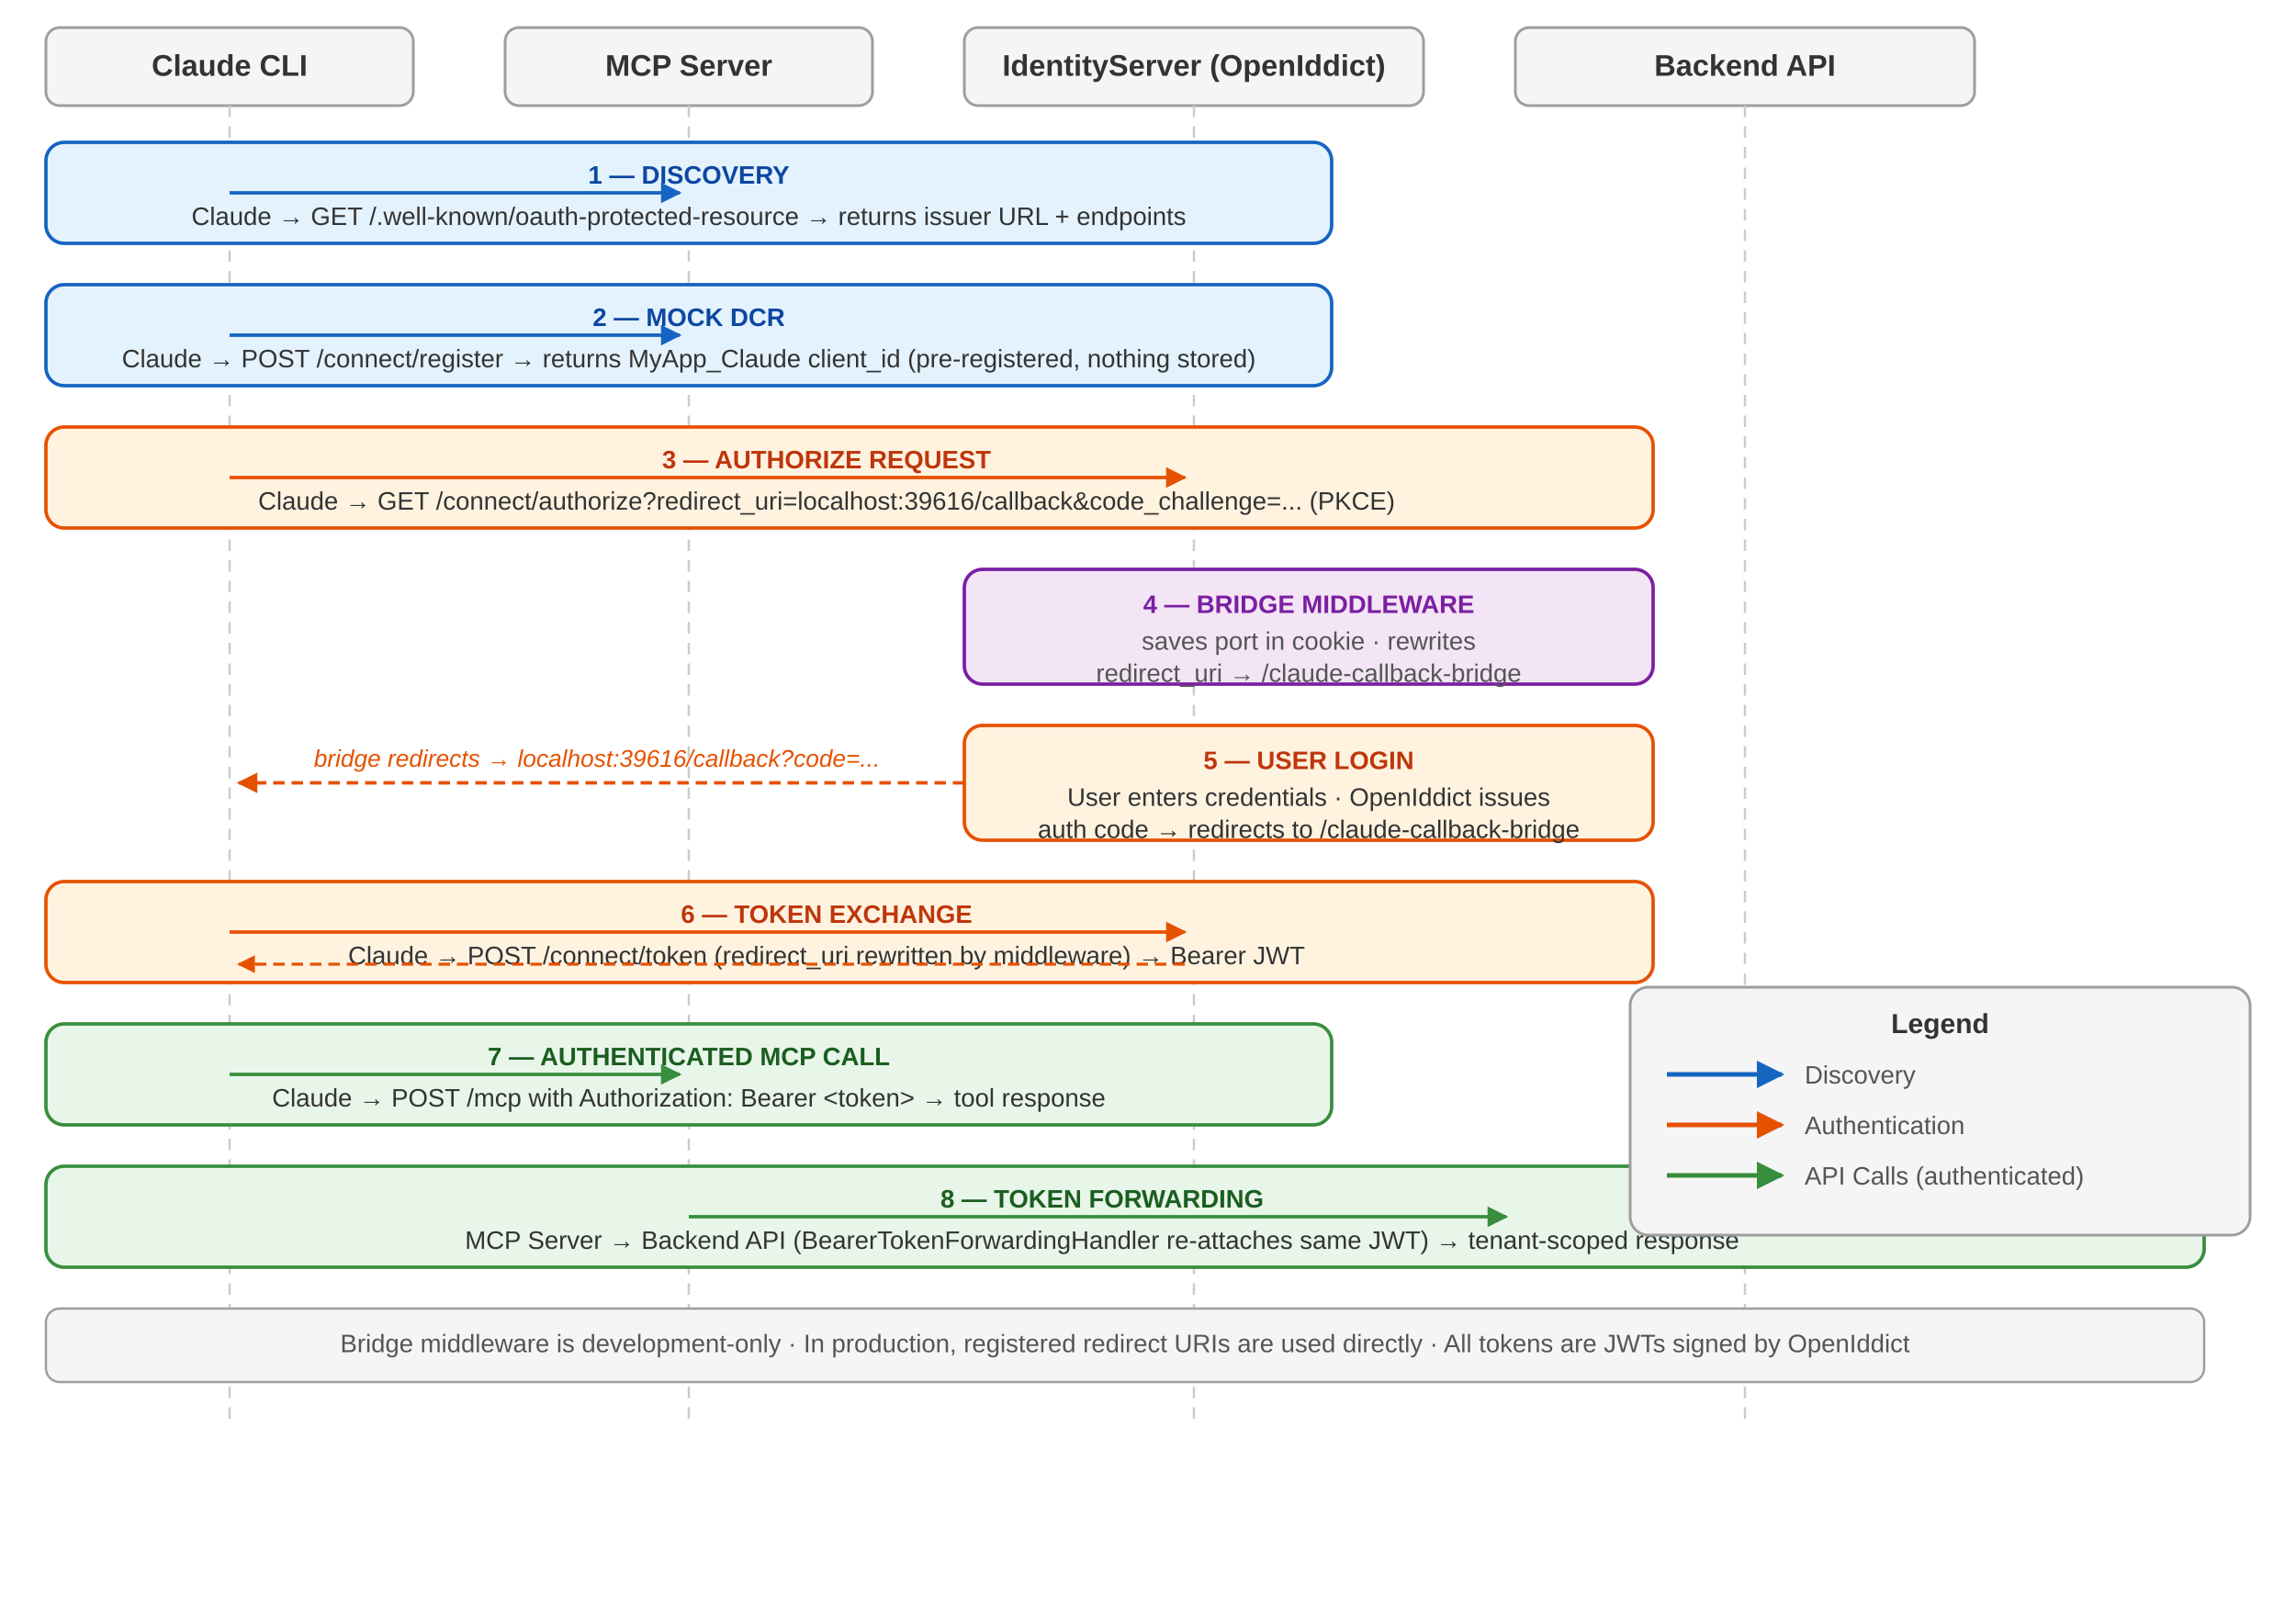
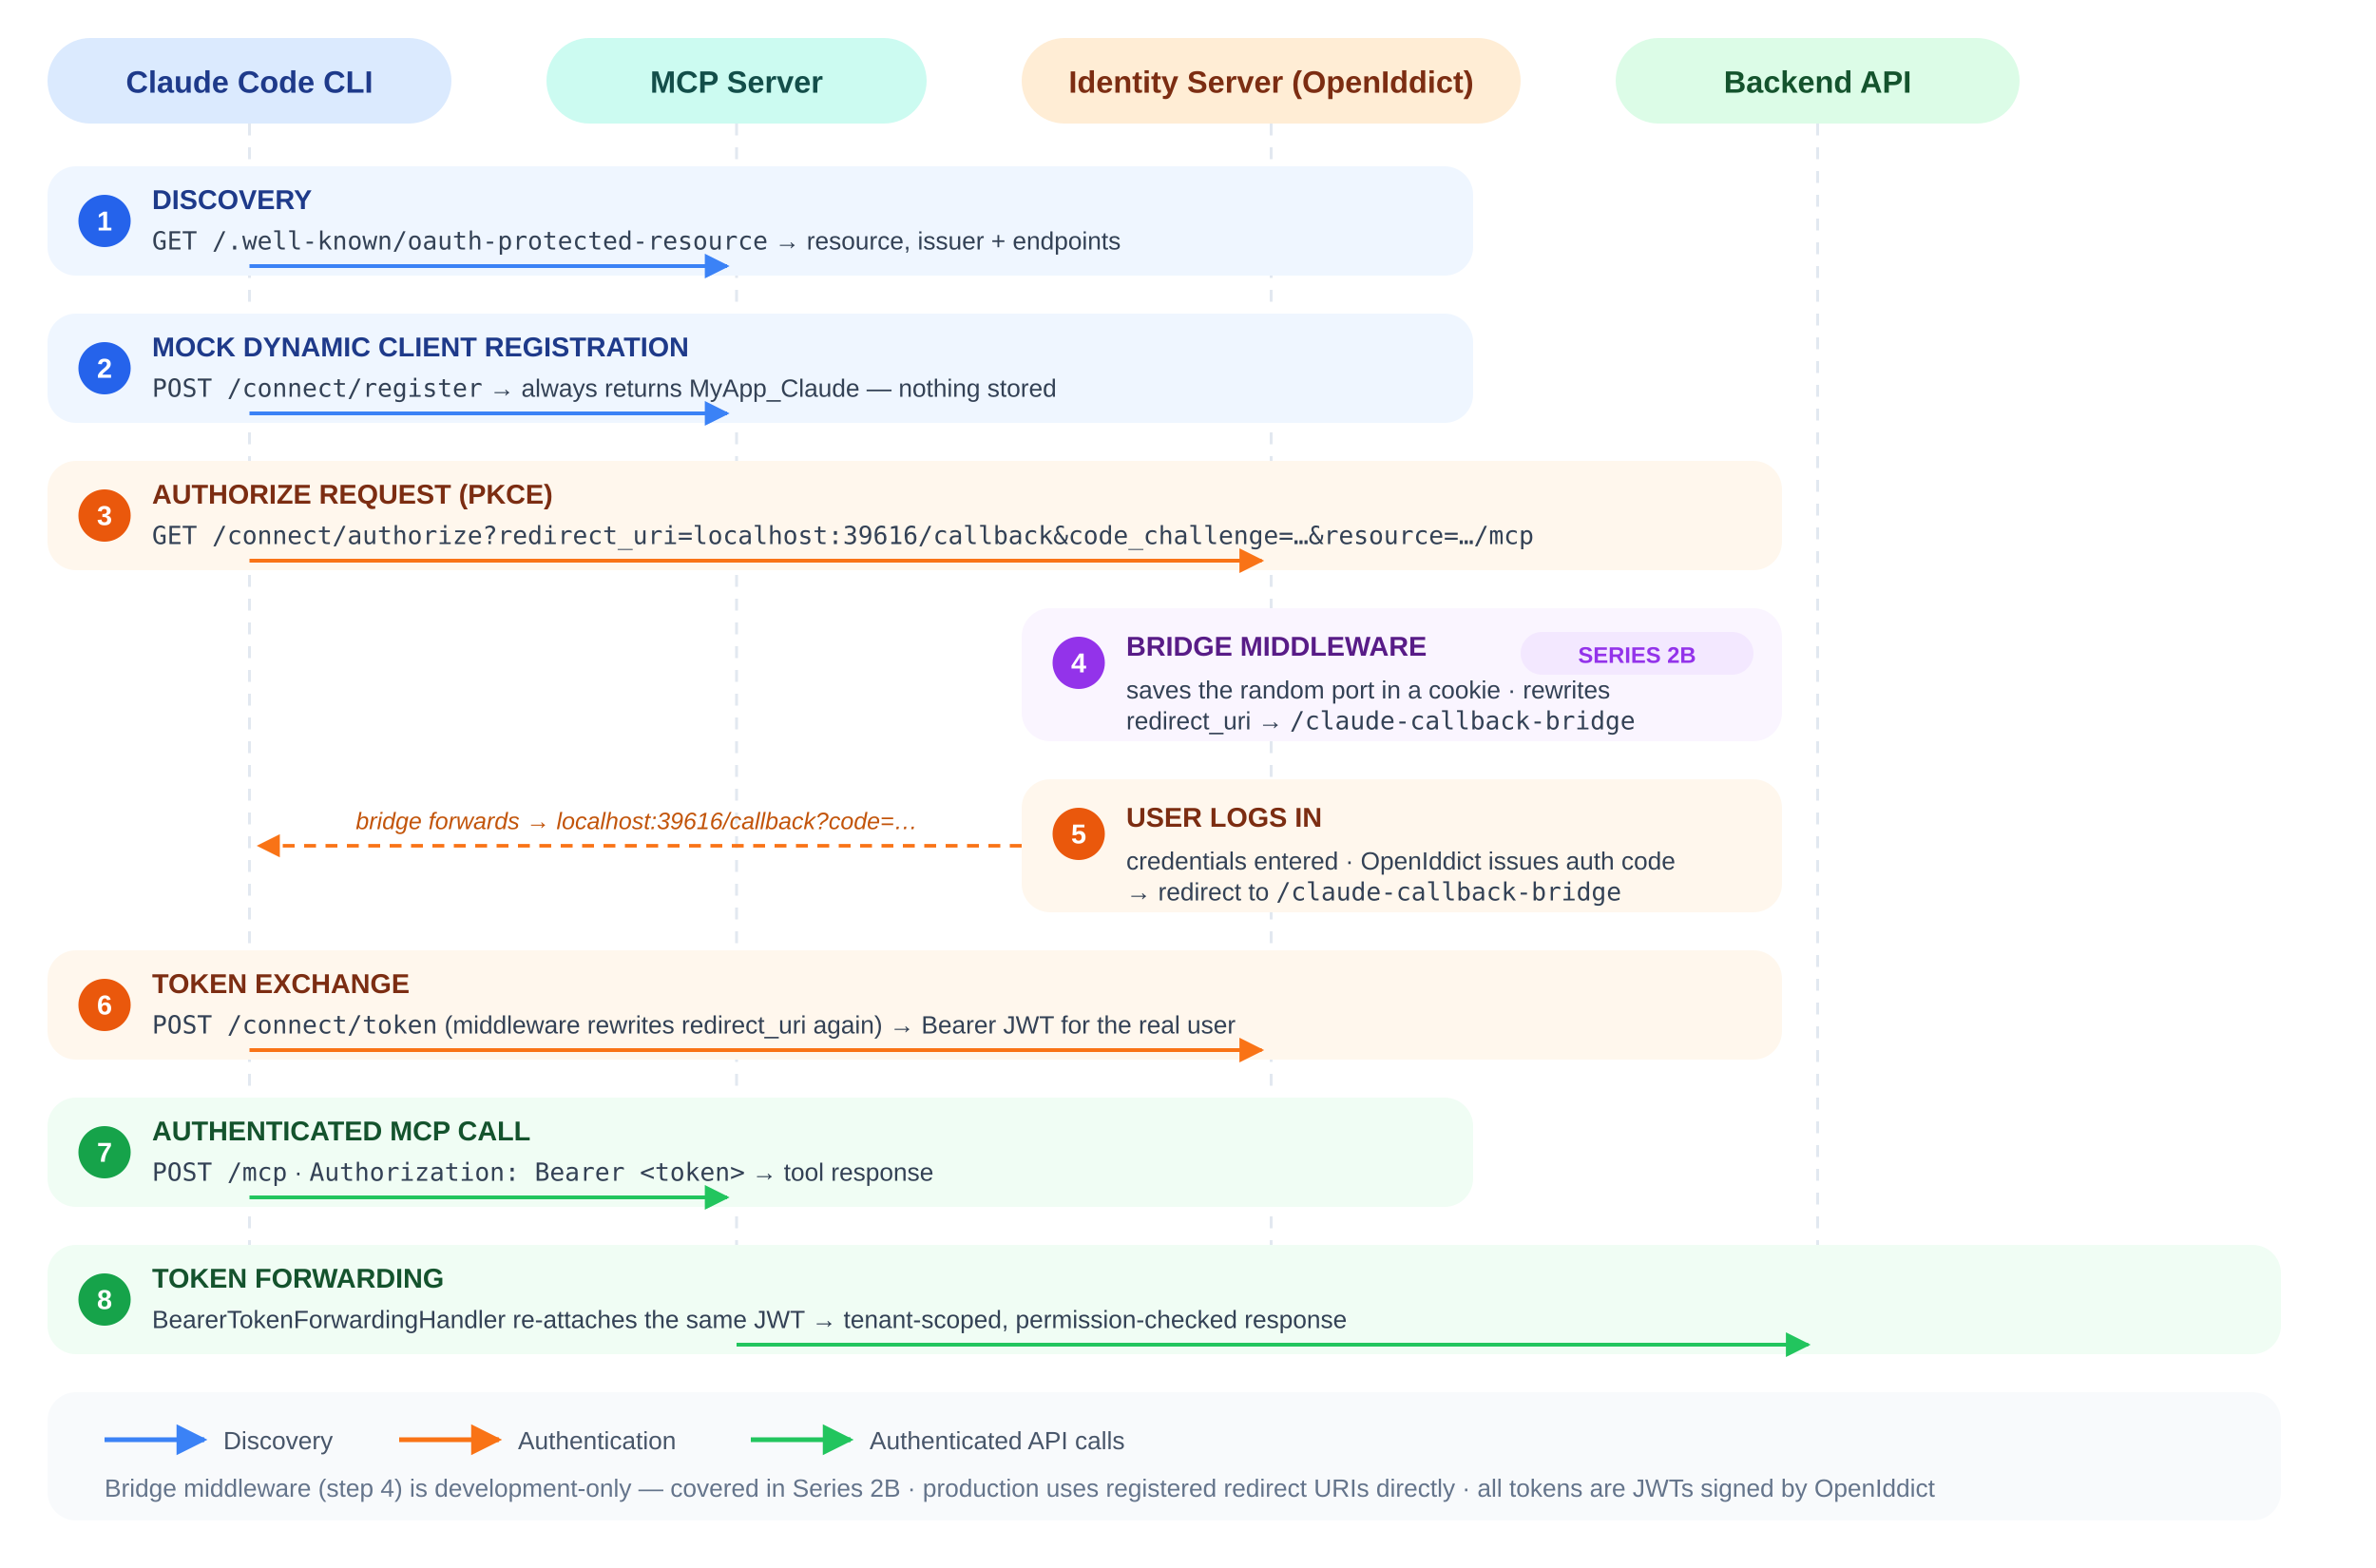
- <svg xmlns="http://www.w3.org/2000/svg" width="1000" height="700" viewBox="0 0 1000 700" font-family="Segoe UI, Arial, sans-serif" font-size="13">
+ <svg xmlns="http://www.w3.org/2000/svg" width="1000" height="660" viewBox="0 0 1000 660" font-family="Segoe UI, Arial, sans-serif" font-size="13">
  <defs>
-     <marker id="arr" viewBox="0 0 10 10" refX="9" refY="5" markerWidth="6" markerHeight="6" orient="auto-start-reverse">
-       <path d="M 0 0 L 10 5 L 0 10 z" fill="#444" />
+     <marker id="arr-blue" viewBox="0 0 10 10" refX="9" refY="5" markerWidth="6.5" markerHeight="6.5" orient="auto-start-reverse">
+       <path d="M 0 0 L 10 5 L 0 10 z" fill="#3b82f6" />
    </marker>
-     <marker id="arr-blue" viewBox="0 0 10 10" refX="9" refY="5" markerWidth="6" markerHeight="6" orient="auto-start-reverse">
-       <path d="M 0 0 L 10 5 L 0 10 z" fill="#1565c0" />
+     <marker id="arr-orange" viewBox="0 0 10 10" refX="9" refY="5" markerWidth="6.5" markerHeight="6.5" orient="auto-start-reverse">
+       <path d="M 0 0 L 10 5 L 0 10 z" fill="#f97316" />
    </marker>
-     <marker id="arr-orange" viewBox="0 0 10 10" refX="9" refY="5" markerWidth="6" markerHeight="6" orient="auto-start-reverse">
-       <path d="M 0 0 L 10 5 L 0 10 z" fill="#e65100" />
-     </marker>
-     <marker id="arr-green" viewBox="0 0 10 10" refX="9" refY="5" markerWidth="6" markerHeight="6" orient="auto-start-reverse">
-       <path d="M 0 0 L 10 5 L 0 10 z" fill="#388e3c" />
+     <marker id="arr-green" viewBox="0 0 10 10" refX="9" refY="5" markerWidth="6.5" markerHeight="6.5" orient="auto-start-reverse">
+       <path d="M 0 0 L 10 5 L 0 10 z" fill="#22c55e" />
    </marker>
  </defs>
-   <rect width="1000" height="700" fill="#ffffff" />
-   <rect x="20" y="12" width="160" height="34" rx="6" fill="#f5f5f5" stroke="#9e9e9e" stroke-width="1.2" />
-   <text x="100" y="33" text-anchor="middle" font-size="13" font-weight="bold" fill="#333">Claude CLI</text>
-   <rect x="220" y="12" width="160" height="34" rx="6" fill="#f5f5f5" stroke="#9e9e9e" stroke-width="1.2" />
-   <text x="300" y="33" text-anchor="middle" font-size="13" font-weight="bold" fill="#333">MCP Server</text>
-   <rect x="420" y="12" width="200" height="34" rx="6" fill="#f5f5f5" stroke="#9e9e9e" stroke-width="1.2" />
-   <text x="520" y="33" text-anchor="middle" font-size="13" font-weight="bold" fill="#333">IdentityServer (OpenIddict)</text>
-   <rect x="660" y="12" width="200" height="34" rx="6" fill="#f5f5f5" stroke="#9e9e9e" stroke-width="1.2" />
-   <text x="760" y="33" text-anchor="middle" font-size="13" font-weight="bold" fill="#333">Backend API</text>
-   <line x1="100" y1="46" x2="100" y2="620" stroke="#cccccc" stroke-width="1" stroke-dasharray="5 4" />
-   <line x1="300" y1="46" x2="300" y2="620" stroke="#cccccc" stroke-width="1" stroke-dasharray="5 4" />
-   <line x1="520" y1="46" x2="520" y2="620" stroke="#cccccc" stroke-width="1" stroke-dasharray="5 4" />
-   <line x1="760" y1="46" x2="760" y2="620" stroke="#cccccc" stroke-width="1" stroke-dasharray="5 4" />
-   <rect x="20" y="62" width="560" height="44" rx="8" fill="#e3f2fd" stroke="#1565c0" stroke-width="1.5" />
-   <text x="300" y="80" text-anchor="middle" font-size="11" font-weight="bold" fill="#0d47a1">1 — DISCOVERY</text>
-   <text x="300" y="98" text-anchor="middle" font-size="11" fill="#333">Claude → GET /.well-known/oauth-protected-resource  →  returns issuer URL + endpoints</text>
-   <line x1="100" y1="84" x2="296" y2="84" stroke="#1565c0" stroke-width="1.5" marker-end="url(#arr-blue)" />
-   <rect x="20" y="124" width="560" height="44" rx="8" fill="#e3f2fd" stroke="#1565c0" stroke-width="1.5" />
-   <text x="300" y="142" text-anchor="middle" font-size="11" font-weight="bold" fill="#0d47a1">2 — MOCK DCR</text>
-   <text x="300" y="160" text-anchor="middle" font-size="11" fill="#333">Claude → POST /connect/register  →  returns MyApp_Claude client_id (pre-registered, nothing stored)</text>
-   <line x1="100" y1="146" x2="296" y2="146" stroke="#1565c0" stroke-width="1.5" marker-end="url(#arr-blue)" />
-   <rect x="20" y="186" width="700" height="44" rx="8" fill="#fff3e0" stroke="#e65100" stroke-width="1.5" />
-   <text x="360" y="204" text-anchor="middle" font-size="11" font-weight="bold" fill="#bf360c">3 — AUTHORIZE REQUEST</text>
-   <text x="360" y="222" text-anchor="middle" font-size="11" fill="#333">Claude → GET /connect/authorize?redirect_uri=localhost:39616/callback&amp;code_challenge=...  (PKCE)</text>
-   <line x1="100" y1="208" x2="516" y2="208" stroke="#e65100" stroke-width="1.5" marker-end="url(#arr-orange)" />
-   <rect x="420" y="248" width="300" height="50" rx="8" fill="#f3e5f5" stroke="#7b1fa2" stroke-width="1.5" />
-   <text x="570" y="267" text-anchor="middle" font-size="11" font-weight="bold" fill="#7b1fa2">4 — BRIDGE MIDDLEWARE</text>
-   <text x="570" y="283" text-anchor="middle" font-size="11" fill="#555">saves port in cookie · rewrites</text>
-   <text x="570" y="297" text-anchor="middle" font-size="11" fill="#555">redirect_uri → /claude-callback-bridge</text>
-   <rect x="420" y="316" width="300" height="50" rx="8" fill="#fff3e0" stroke="#e65100" stroke-width="1.5" />
-   <text x="570" y="335" text-anchor="middle" font-size="11" font-weight="bold" fill="#bf360c">5 — USER LOGIN</text>
-   <text x="570" y="351" text-anchor="middle" font-size="11" fill="#333">User enters credentials · OpenIddict issues</text>
-   <text x="570" y="365" text-anchor="middle" font-size="11" fill="#333">auth code → redirects to /claude-callback-bridge</text>
-   <line x1="420" y1="341" x2="104" y2="341" stroke="#e65100" stroke-width="1.5" stroke-dasharray="5 3" marker-end="url(#arr-orange)" />
-   <text x="260" y="334" text-anchor="middle" font-size="10.5" fill="#e65100" font-style="italic">bridge redirects → localhost:39616/callback?code=...</text>
-   <rect x="20" y="384" width="700" height="44" rx="8" fill="#fff3e0" stroke="#e65100" stroke-width="1.5" />
-   <text x="360" y="402" text-anchor="middle" font-size="11" font-weight="bold" fill="#bf360c">6 — TOKEN EXCHANGE</text>
-   <text x="360" y="420" text-anchor="middle" font-size="11" fill="#333">Claude → POST /connect/token (redirect_uri rewritten by middleware) → Bearer JWT</text>
-   <line x1="100" y1="406" x2="516" y2="406" stroke="#e65100" stroke-width="1.5" marker-end="url(#arr-orange)" />
-   <line x1="516" y1="420" x2="104" y2="420" stroke="#e65100" stroke-width="1.3" stroke-dasharray="5 3" marker-end="url(#arr-orange)" />
-   <rect x="20" y="446" width="560" height="44" rx="8" fill="#e8f5e9" stroke="#388e3c" stroke-width="1.5" />
-   <text x="300" y="464" text-anchor="middle" font-size="11" font-weight="bold" fill="#1b5e20">7 — AUTHENTICATED MCP CALL</text>
-   <text x="300" y="482" text-anchor="middle" font-size="11" fill="#333">Claude → POST /mcp  with  Authorization: Bearer &lt;token&gt;  →  tool response</text>
-   <line x1="100" y1="468" x2="296" y2="468" stroke="#388e3c" stroke-width="1.5" marker-end="url(#arr-green)" />
-   <rect x="20" y="508" width="940" height="44" rx="8" fill="#e8f5e9" stroke="#388e3c" stroke-width="1.5" />
-   <text x="480" y="526" text-anchor="middle" font-size="11" font-weight="bold" fill="#1b5e20">8 — TOKEN FORWARDING</text>
-   <text x="480" y="544" text-anchor="middle" font-size="11" fill="#333">MCP Server → Backend API  (BearerTokenForwardingHandler re-attaches same JWT)  →  tenant-scoped response</text>
-   <line x1="300" y1="530" x2="656" y2="530" stroke="#388e3c" stroke-width="1.5" marker-end="url(#arr-green)" />
-   <rect x="710" y="430" width="270" height="108" rx="8" fill="#f5f5f5" stroke="#9e9e9e" stroke-width="1.2" />
-   <text x="845" y="450" text-anchor="middle" font-size="12" font-weight="bold" fill="#333">Legend</text>
-   <line x1="726" y1="468" x2="776" y2="468" stroke="#1565c0" stroke-width="2" marker-end="url(#arr-blue)" />
-   <text x="786" y="472" font-size="11" fill="#555">Discovery</text>
-   <line x1="726" y1="490" x2="776" y2="490" stroke="#e65100" stroke-width="2" marker-end="url(#arr-orange)" />
-   <text x="786" y="494" font-size="11" fill="#555">Authentication</text>
-   <line x1="726" y1="512" x2="776" y2="512" stroke="#388e3c" stroke-width="2" marker-end="url(#arr-green)" />
-   <text x="786" y="516" font-size="11" fill="#555">API Calls (authenticated)</text>
-   <rect x="20" y="570" width="940" height="32" rx="6" fill="#f5f5f5" stroke="#9e9e9e" stroke-width="1" />
-   <text x="490" y="589" text-anchor="middle" font-size="11" fill="#555">Bridge middleware is development-only · In production, registered redirect URIs are used directly · All tokens are JWTs signed by OpenIddict</text>
+   <rect width="1000" height="660" fill="#ffffff" />
+   <rect x="20" y="16" width="170" height="36" rx="18" fill="#dbeafe" />
+   <text x="105" y="39" text-anchor="middle" font-size="13" font-weight="bold" fill="#1e3a8a">Claude Code CLI</text>
+   <rect x="230" y="16" width="160" height="36" rx="18" fill="#ccfbf1" />
+   <text x="310" y="39" text-anchor="middle" font-size="13" font-weight="bold" fill="#134e4a">MCP Server</text>
+   <rect x="430" y="16" width="210" height="36" rx="18" fill="#ffedd5" />
+   <text x="535" y="39" text-anchor="middle" font-size="13" font-weight="bold" fill="#7c2d12">Identity Server (OpenIddict)</text>
+   <rect x="680" y="16" width="170" height="36" rx="18" fill="#dcfce7" />
+   <text x="765" y="39" text-anchor="middle" font-size="13" font-weight="bold" fill="#14532d">Backend API</text>
+   <line x1="105" y1="52" x2="105" y2="570" stroke="#e2e8f0" stroke-width="1.2" stroke-dasharray="5 5" />
+   <line x1="310" y1="52" x2="310" y2="570" stroke="#e2e8f0" stroke-width="1.2" stroke-dasharray="5 5" />
+   <line x1="535" y1="52" x2="535" y2="570" stroke="#e2e8f0" stroke-width="1.2" stroke-dasharray="5 5" />
+   <line x1="765" y1="52" x2="765" y2="570" stroke="#e2e8f0" stroke-width="1.2" stroke-dasharray="5 5" />
+   <rect x="20" y="70" width="600" height="46" rx="12" fill="#eff6ff" />
+   <circle cx="44" cy="93" r="11" fill="#2563eb" />
+   <text x="44" y="97" text-anchor="middle" font-size="11.5" font-weight="bold" fill="#ffffff">1</text>
+   <text x="64" y="88" font-size="11.5" font-weight="bold" fill="#1e3a8a">DISCOVERY</text>
+   <text x="64" y="105" font-size="10.5" fill="#334155">
+     <tspan font-family="Consolas, monospace">GET /.well-known/oauth-protected-resource</tspan>  →  resource, issuer + endpoints</text>
+   <line x1="105" y1="112" x2="306" y2="112" stroke="#3b82f6" stroke-width="1.6" marker-end="url(#arr-blue)" />
+   <rect x="20" y="132" width="600" height="46" rx="12" fill="#eff6ff" />
+   <circle cx="44" cy="155" r="11" fill="#2563eb" />
+   <text x="44" y="159" text-anchor="middle" font-size="11.5" font-weight="bold" fill="#ffffff">2</text>
+   <text x="64" y="150" font-size="11.5" font-weight="bold" fill="#1e3a8a">MOCK DYNAMIC CLIENT REGISTRATION</text>
+   <text x="64" y="167" font-size="10.5" fill="#334155">
+     <tspan font-family="Consolas, monospace">POST /connect/register</tspan>  →  always returns MyApp_Claude — nothing stored</text>
+   <line x1="105" y1="174" x2="306" y2="174" stroke="#3b82f6" stroke-width="1.6" marker-end="url(#arr-blue)" />
+   <rect x="20" y="194" width="730" height="46" rx="12" fill="#fff7ed" />
+   <circle cx="44" cy="217" r="11" fill="#ea580c" />
+   <text x="44" y="221" text-anchor="middle" font-size="11.5" font-weight="bold" fill="#ffffff">3</text>
+   <text x="64" y="212" font-size="11.5" font-weight="bold" fill="#7c2d12">AUTHORIZE REQUEST  (PKCE)</text>
+   <text x="64" y="229" font-size="10.5" fill="#334155">
+     <tspan font-family="Consolas, monospace">GET /connect/authorize?redirect_uri=localhost:39616/callback&amp;code_challenge=…&amp;resource=…/mcp</tspan>
+   </text>
+   <line x1="105" y1="236" x2="531" y2="236" stroke="#f97316" stroke-width="1.6" marker-end="url(#arr-orange)" />
+   <rect x="430" y="256" width="320" height="56" rx="12" fill="#faf5ff" />
+   <circle cx="454" cy="279" r="11" fill="#9333ea" />
+   <text x="454" y="283" text-anchor="middle" font-size="11.5" font-weight="bold" fill="#ffffff">4</text>
+   <text x="474" y="276" font-size="11.5" font-weight="bold" fill="#581c87">BRIDGE MIDDLEWARE</text>
+   <rect x="640" y="266" width="98" height="18" rx="9" fill="#f3e8ff" />
+   <text x="689" y="279" text-anchor="middle" font-size="9.5" font-weight="bold" fill="#9333ea">SERIES 2B</text>
+   <text x="474" y="294" font-size="10.5" fill="#334155">saves the random port in a cookie · rewrites</text>
+   <text x="474" y="307" font-size="10.5" fill="#334155">redirect_uri → <tspan font-family="Consolas, monospace">/claude-callback-bridge</tspan>
+   </text>
+   <rect x="430" y="328" width="320" height="56" rx="12" fill="#fff7ed" />
+   <circle cx="454" cy="351" r="11" fill="#ea580c" />
+   <text x="454" y="355" text-anchor="middle" font-size="11.5" font-weight="bold" fill="#ffffff">5</text>
+   <text x="474" y="348" font-size="11.5" font-weight="bold" fill="#7c2d12">USER LOGS IN</text>
+   <text x="474" y="366" font-size="10.5" fill="#334155">credentials entered · OpenIddict issues auth code</text>
+   <text x="474" y="379" font-size="10.5" fill="#334155">→ redirect to <tspan font-family="Consolas, monospace">/claude-callback-bridge</tspan>
+   </text>
+   <line x1="430" y1="356" x2="109" y2="356" stroke="#f97316" stroke-width="1.5" stroke-dasharray="5 4" marker-end="url(#arr-orange)" />
+   <text x="268" y="349" text-anchor="middle" font-size="10" fill="#c2540a" font-style="italic">bridge forwards → localhost:39616/callback?code=…</text>
+   <rect x="20" y="400" width="730" height="46" rx="12" fill="#fff7ed" />
+   <circle cx="44" cy="423" r="11" fill="#ea580c" />
+   <text x="44" y="427" text-anchor="middle" font-size="11.5" font-weight="bold" fill="#ffffff">6</text>
+   <text x="64" y="418" font-size="11.5" font-weight="bold" fill="#7c2d12">TOKEN EXCHANGE</text>
+   <text x="64" y="435" font-size="10.5" fill="#334155">
+     <tspan font-family="Consolas, monospace">POST /connect/token</tspan>  (middleware rewrites redirect_uri again)  →  Bearer JWT for the real user</text>
+   <line x1="105" y1="442" x2="531" y2="442" stroke="#f97316" stroke-width="1.6" marker-end="url(#arr-orange)" />
+   <rect x="20" y="462" width="600" height="46" rx="12" fill="#f0fdf4" />
+   <circle cx="44" cy="485" r="11" fill="#16a34a" />
+   <text x="44" y="489" text-anchor="middle" font-size="11.5" font-weight="bold" fill="#ffffff">7</text>
+   <text x="64" y="480" font-size="11.5" font-weight="bold" fill="#14532d">AUTHENTICATED MCP CALL</text>
+   <text x="64" y="497" font-size="10.5" fill="#334155">
+     <tspan font-family="Consolas, monospace">POST /mcp</tspan> · <tspan font-family="Consolas, monospace">Authorization: Bearer &lt;token&gt;</tspan>  →  tool response</text>
+   <line x1="105" y1="504" x2="306" y2="504" stroke="#22c55e" stroke-width="1.6" marker-end="url(#arr-green)" />
+   <rect x="20" y="524" width="940" height="46" rx="12" fill="#f0fdf4" />
+   <circle cx="44" cy="547" r="11" fill="#16a34a" />
+   <text x="44" y="551" text-anchor="middle" font-size="11.5" font-weight="bold" fill="#ffffff">8</text>
+   <text x="64" y="542" font-size="11.5" font-weight="bold" fill="#14532d">TOKEN FORWARDING</text>
+   <text x="64" y="559" font-size="10.5" fill="#334155">BearerTokenForwardingHandler re-attaches the same JWT  →  tenant-scoped, permission-checked response</text>
+   <line x1="310" y1="566" x2="761" y2="566" stroke="#22c55e" stroke-width="1.6" marker-end="url(#arr-green)" />
+   <rect x="20" y="586" width="940" height="54" rx="12" fill="#f8fafc" />
+   <line x1="44" y1="606" x2="86" y2="606" stroke="#3b82f6" stroke-width="2" marker-end="url(#arr-blue)" />
+   <text x="94" y="610" font-size="10.5" fill="#475569">Discovery</text>
+   <line x1="168" y1="606" x2="210" y2="606" stroke="#f97316" stroke-width="2" marker-end="url(#arr-orange)" />
+   <text x="218" y="610" font-size="10.5" fill="#475569">Authentication</text>
+   <line x1="316" y1="606" x2="358" y2="606" stroke="#22c55e" stroke-width="2" marker-end="url(#arr-green)" />
+   <text x="366" y="610" font-size="10.5" fill="#475569">Authenticated API calls</text>
+   <text x="44" y="630" font-size="10.5" fill="#64748b">Bridge middleware (step 4) is development-only — covered in Series 2B · production uses registered redirect URIs directly · all tokens are JWTs signed by OpenIddict</text>
</svg>
